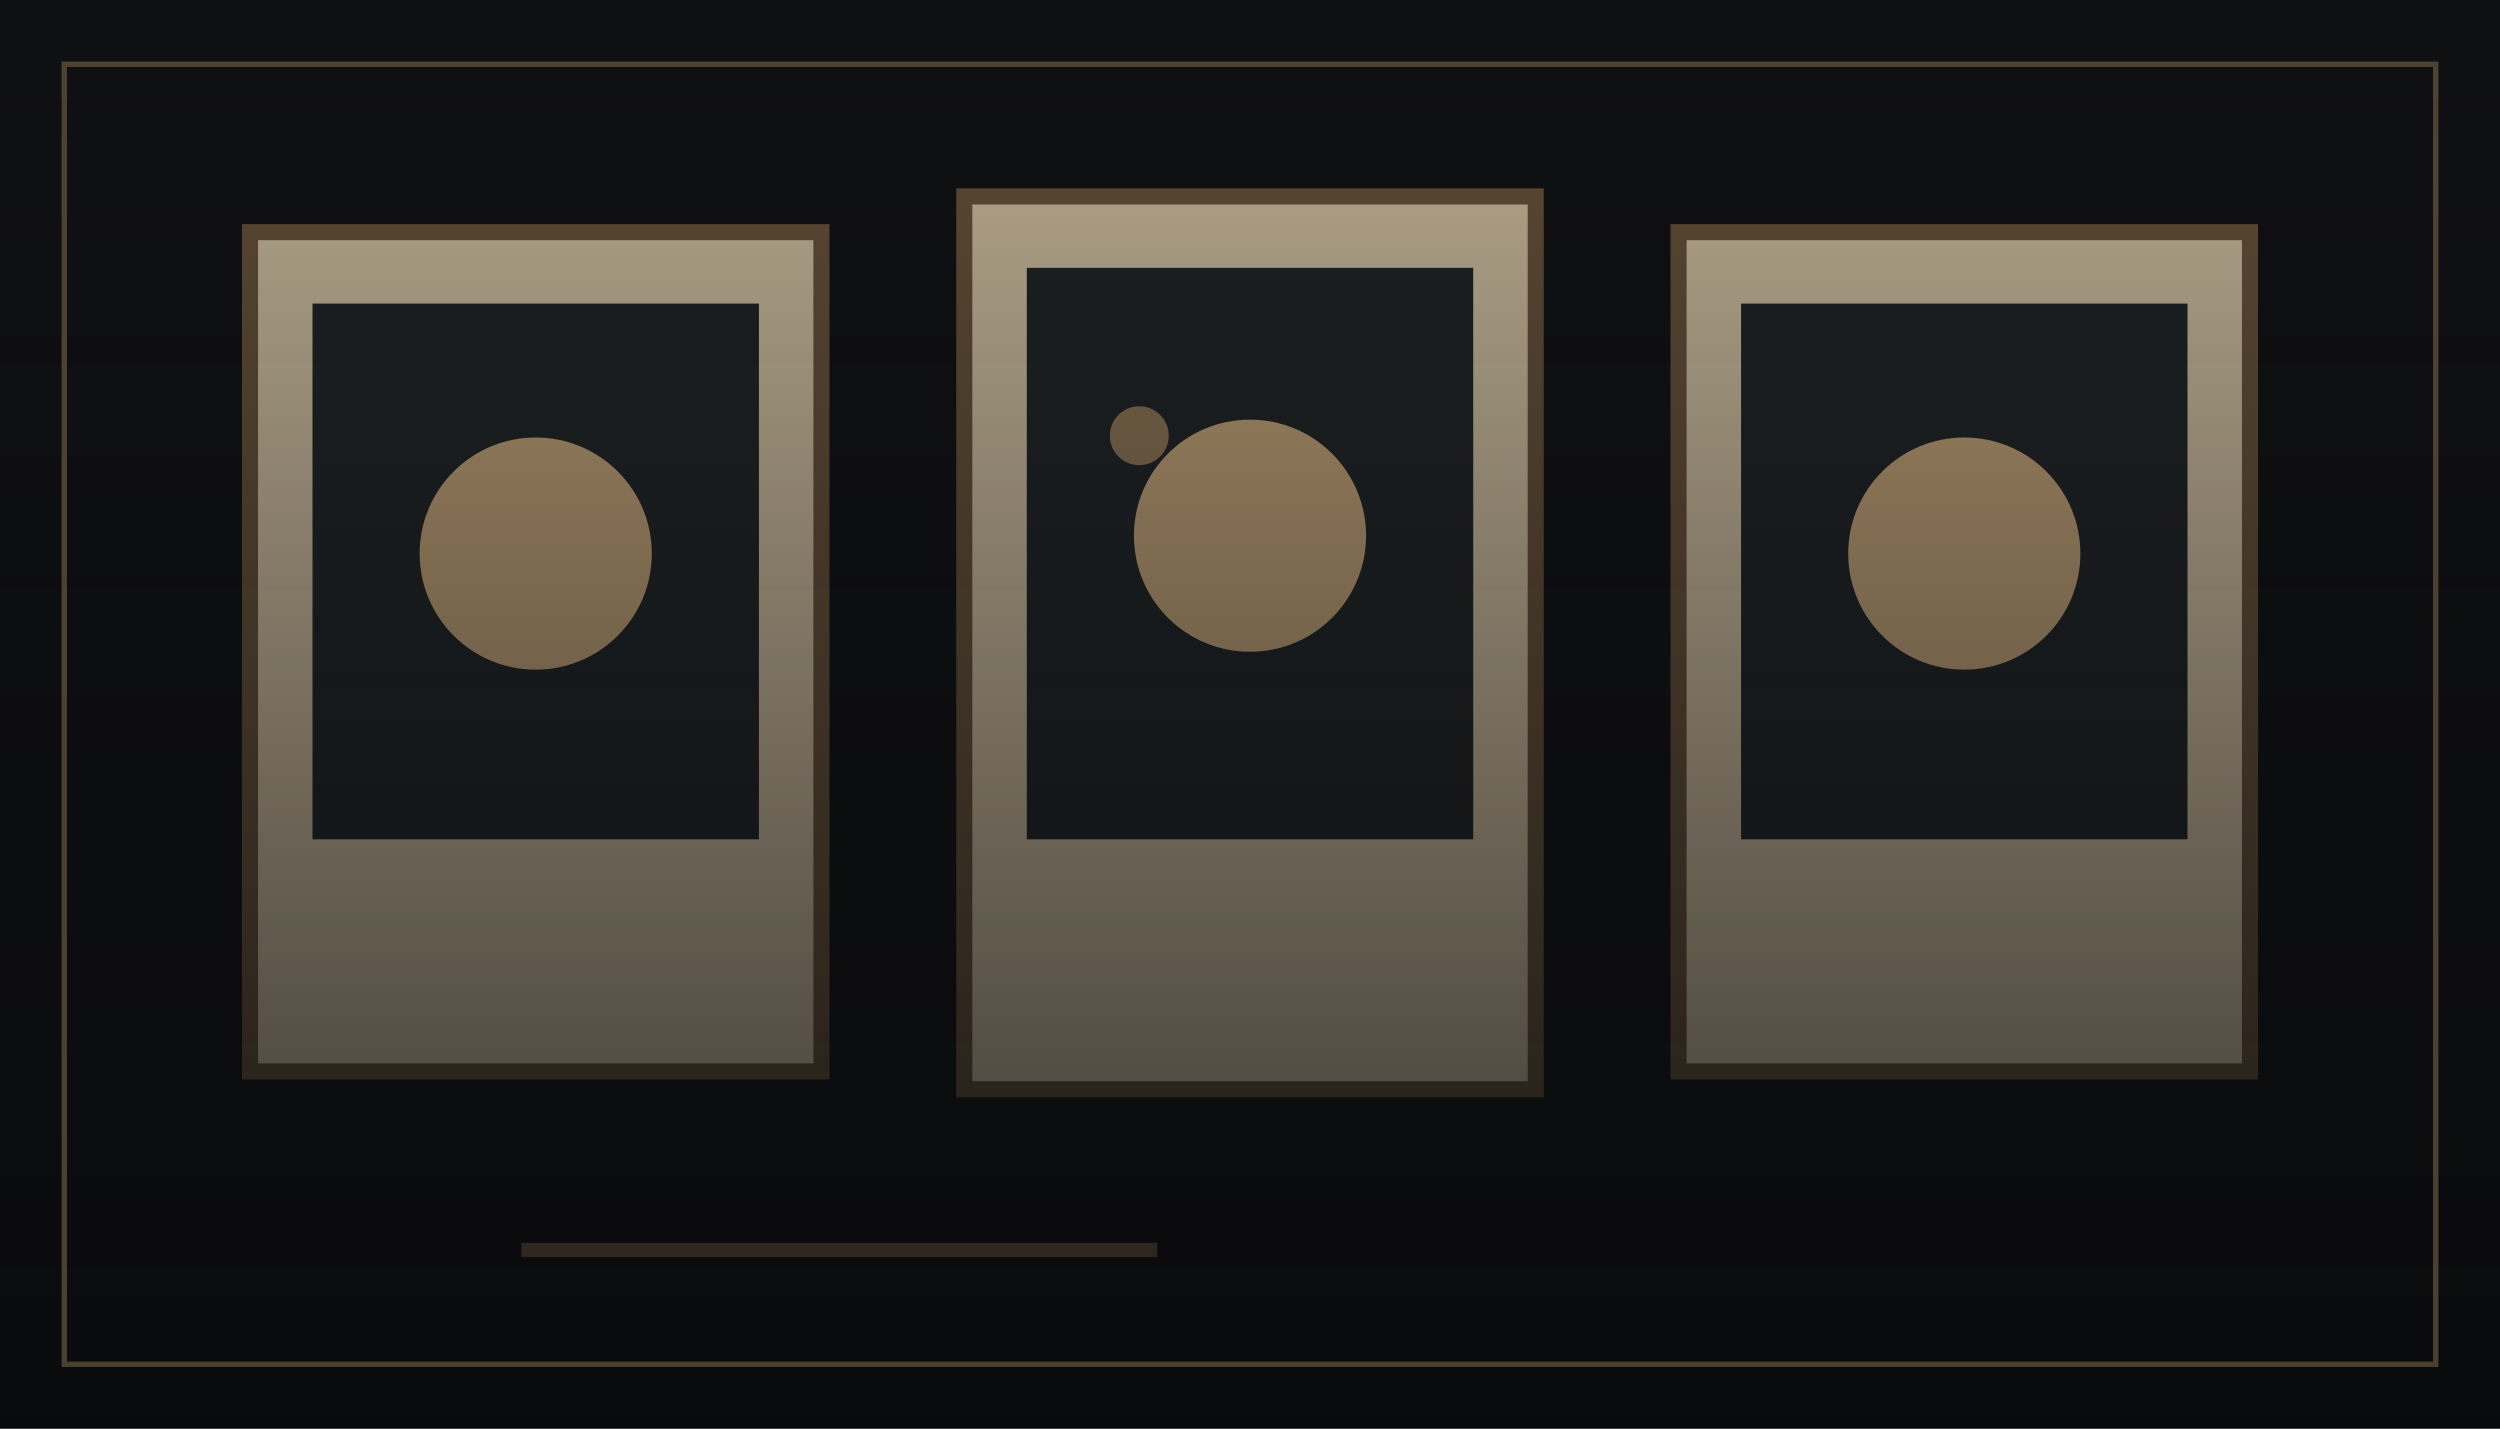
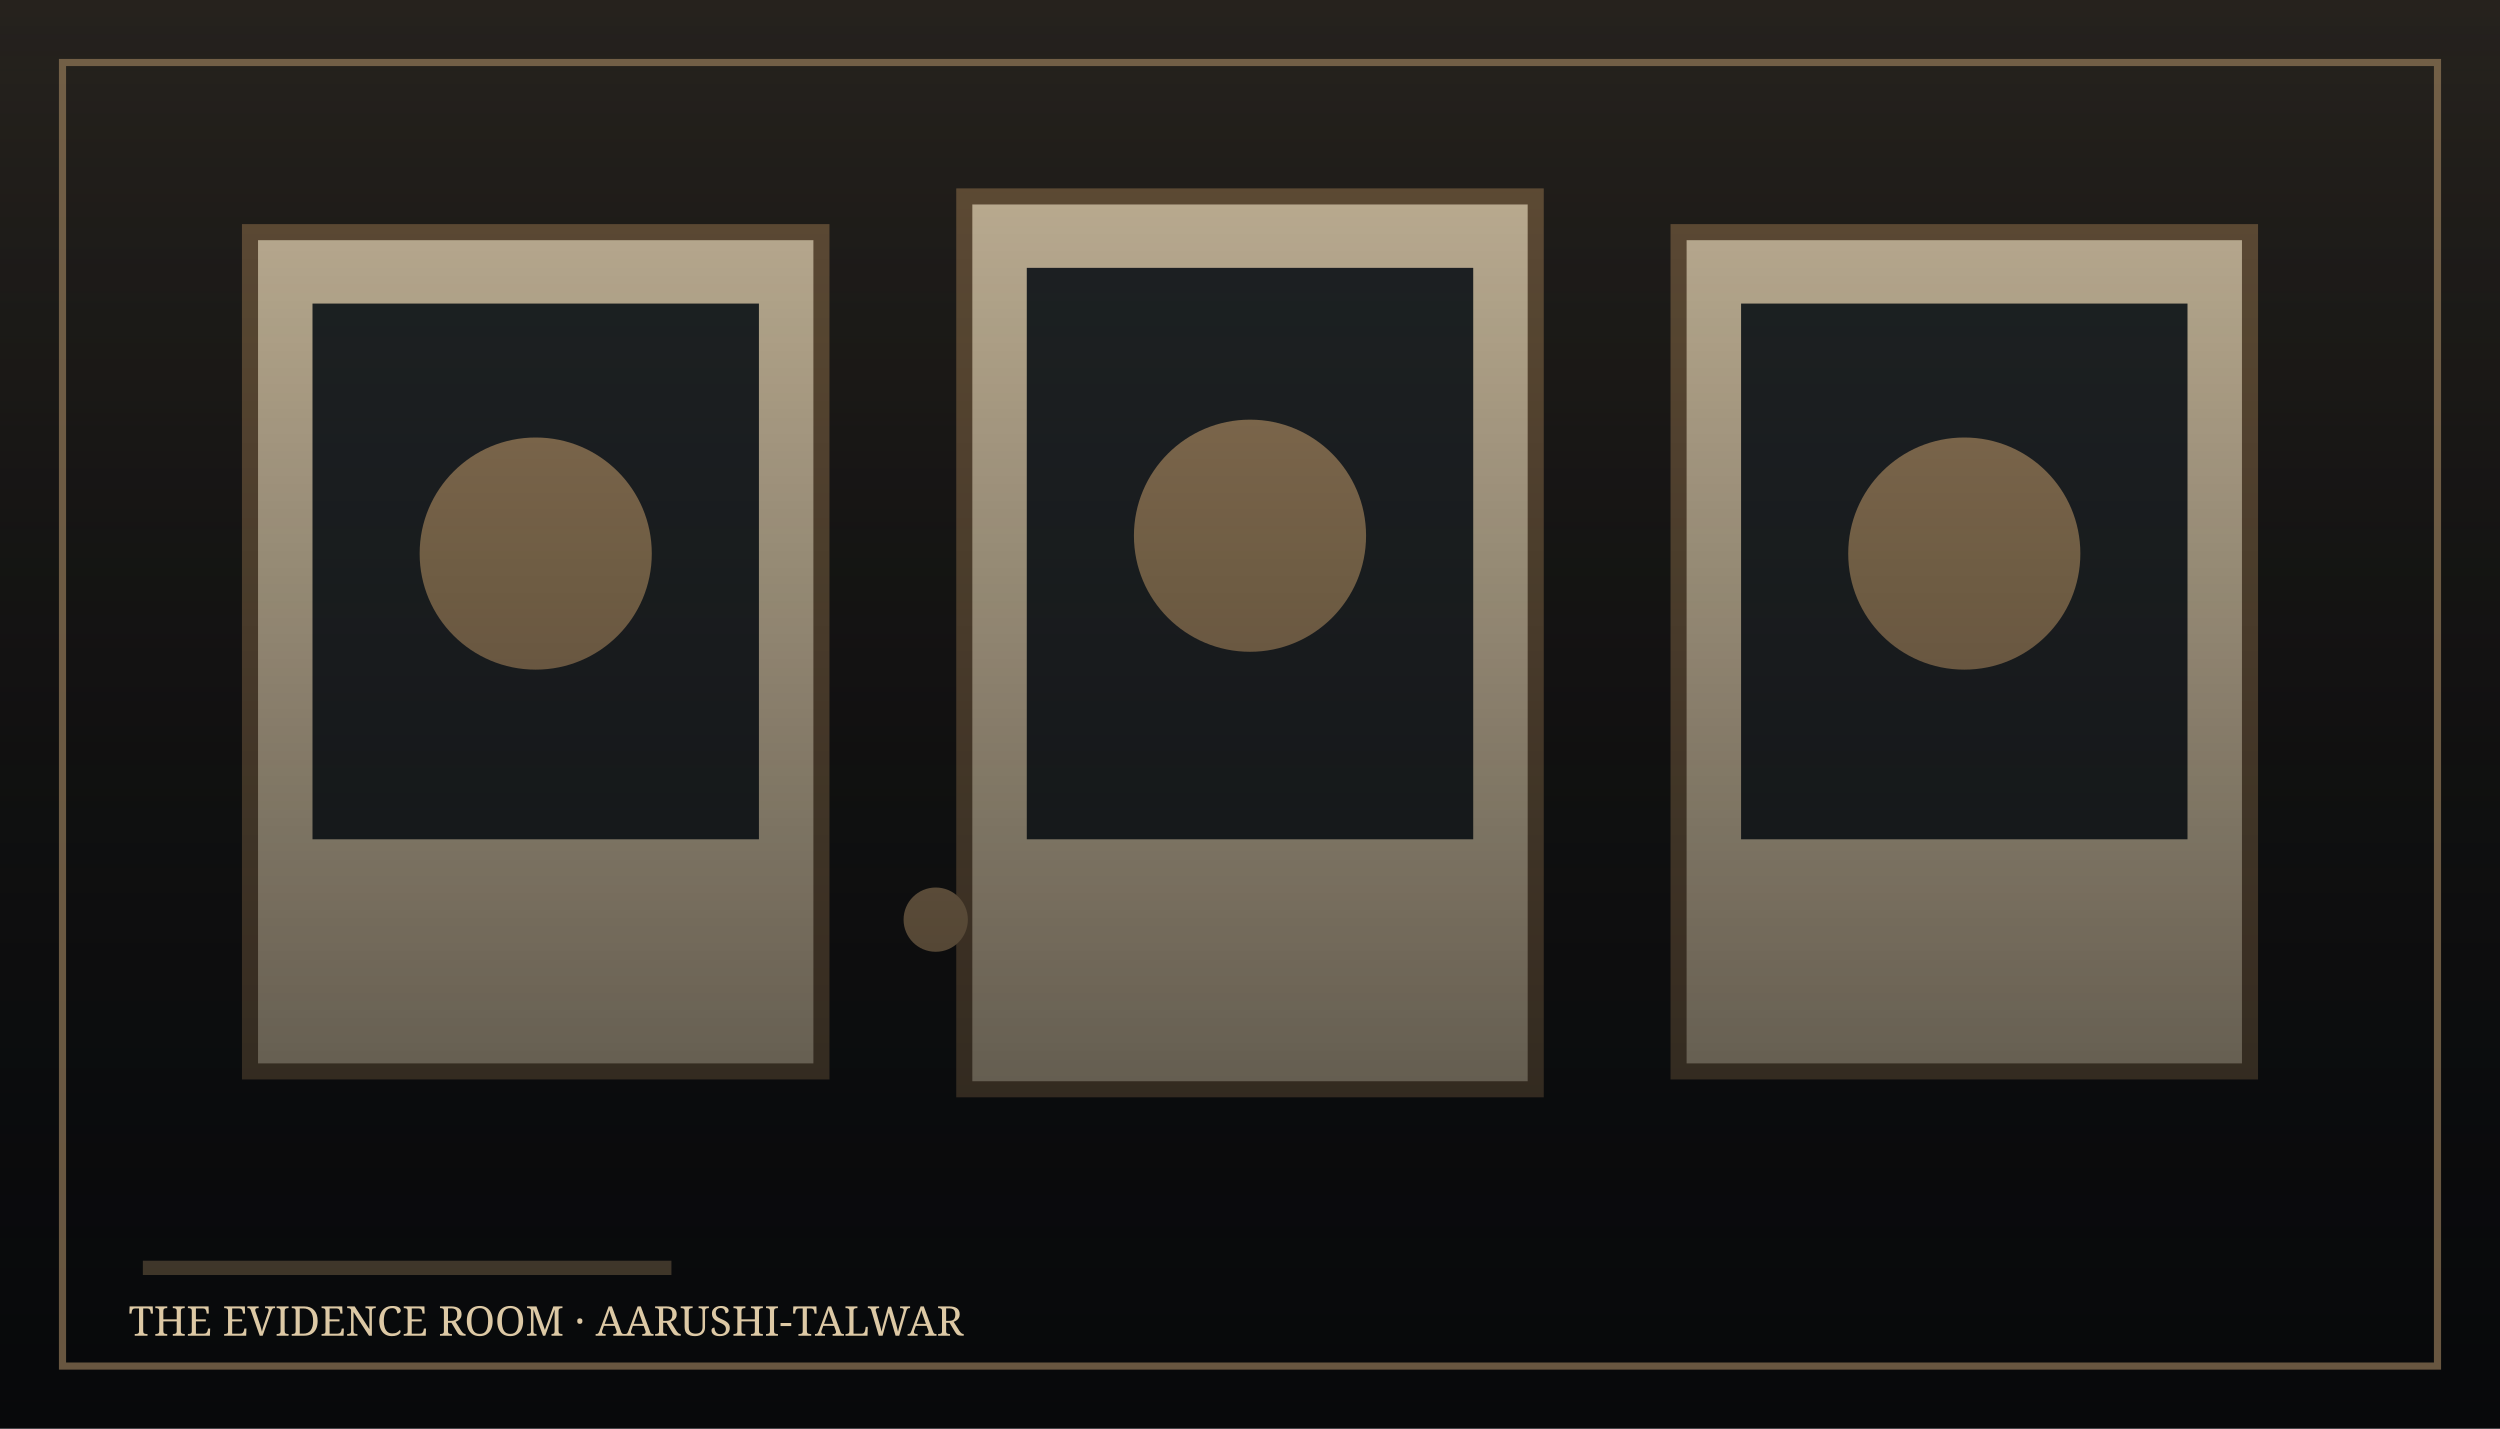
<svg xmlns="http://www.w3.org/2000/svg" viewBox="0 0 1400 800">
  <defs>
+     <linearGradient id="bg" x2="0" y2="1">
+       <stop stop-color="#27231e" />
+       <stop offset="1" stop-color="#07090b" />
+     </linearGradient>
    <linearGradient id="shade" x2="0" y2="1">
-       <stop stop-color="#08090b" stop-opacity=".1" />
-       <stop offset="1" stop-color="#08090b" stop-opacity=".8" />
+       <stop stop-color="#08090b" stop-opacity=".03" />
+       <stop offset="1" stop-color="#08090b" stop-opacity=".7" />
    </linearGradient>
  </defs>
-   <rect width="1400" height="800" fill="#101113" />
+   <rect width="1400" height="800" fill="url(#bg)" />
  <g fill="#d1c0a1" stroke="#675239" stroke-width="9">
    <rect x="140" y="130" width="320" height="470" />
    <rect x="540" y="110" width="320" height="500" />
    <rect x="940" y="130" width="320" height="470" />
  </g>
  <g fill="#202426">
    <rect x="175" y="170" width="250" height="300" />
    <rect x="575" y="150" width="250" height="320" />
    <rect x="975" y="170" width="250" height="300" />
  </g>
-   <g fill="#c5a579">
+   <g fill="#9b805c">
    <circle cx="300" cy="310" r="65" />
    <circle cx="700" cy="300" r="65" />
    <circle cx="1100" cy="310" r="65" />
  </g>
-   <g opacity=".9" stroke="#9b805c" fill="#9b805c">
-     <path d="M292 700h356" stroke-width="8" />
-     <circle cx="638" cy="244" r="16" />
-   </g>
+   <circle cx="524" cy="515" r="18" fill="#9b805c" />
+   <path d="M80 710h296" stroke="#9b805c" stroke-width="8" />
  <rect width="1400" height="800" fill="url(#shade)" />
-   <rect x="36" y="36" width="1328" height="728" fill="none" stroke="#9b805c" stroke-opacity=".45" stroke-width="3" />
+   <rect x="35" y="35" width="1330" height="730" fill="none" stroke="#9b805c" stroke-opacity=".65" stroke-width="4" />
+   <text x="72" y="748" fill="#ddc9a5" font-family="Georgia,serif" font-size="23">THE EVIDENCE ROOM · AARUSHI-TALWAR</text>
</svg>
